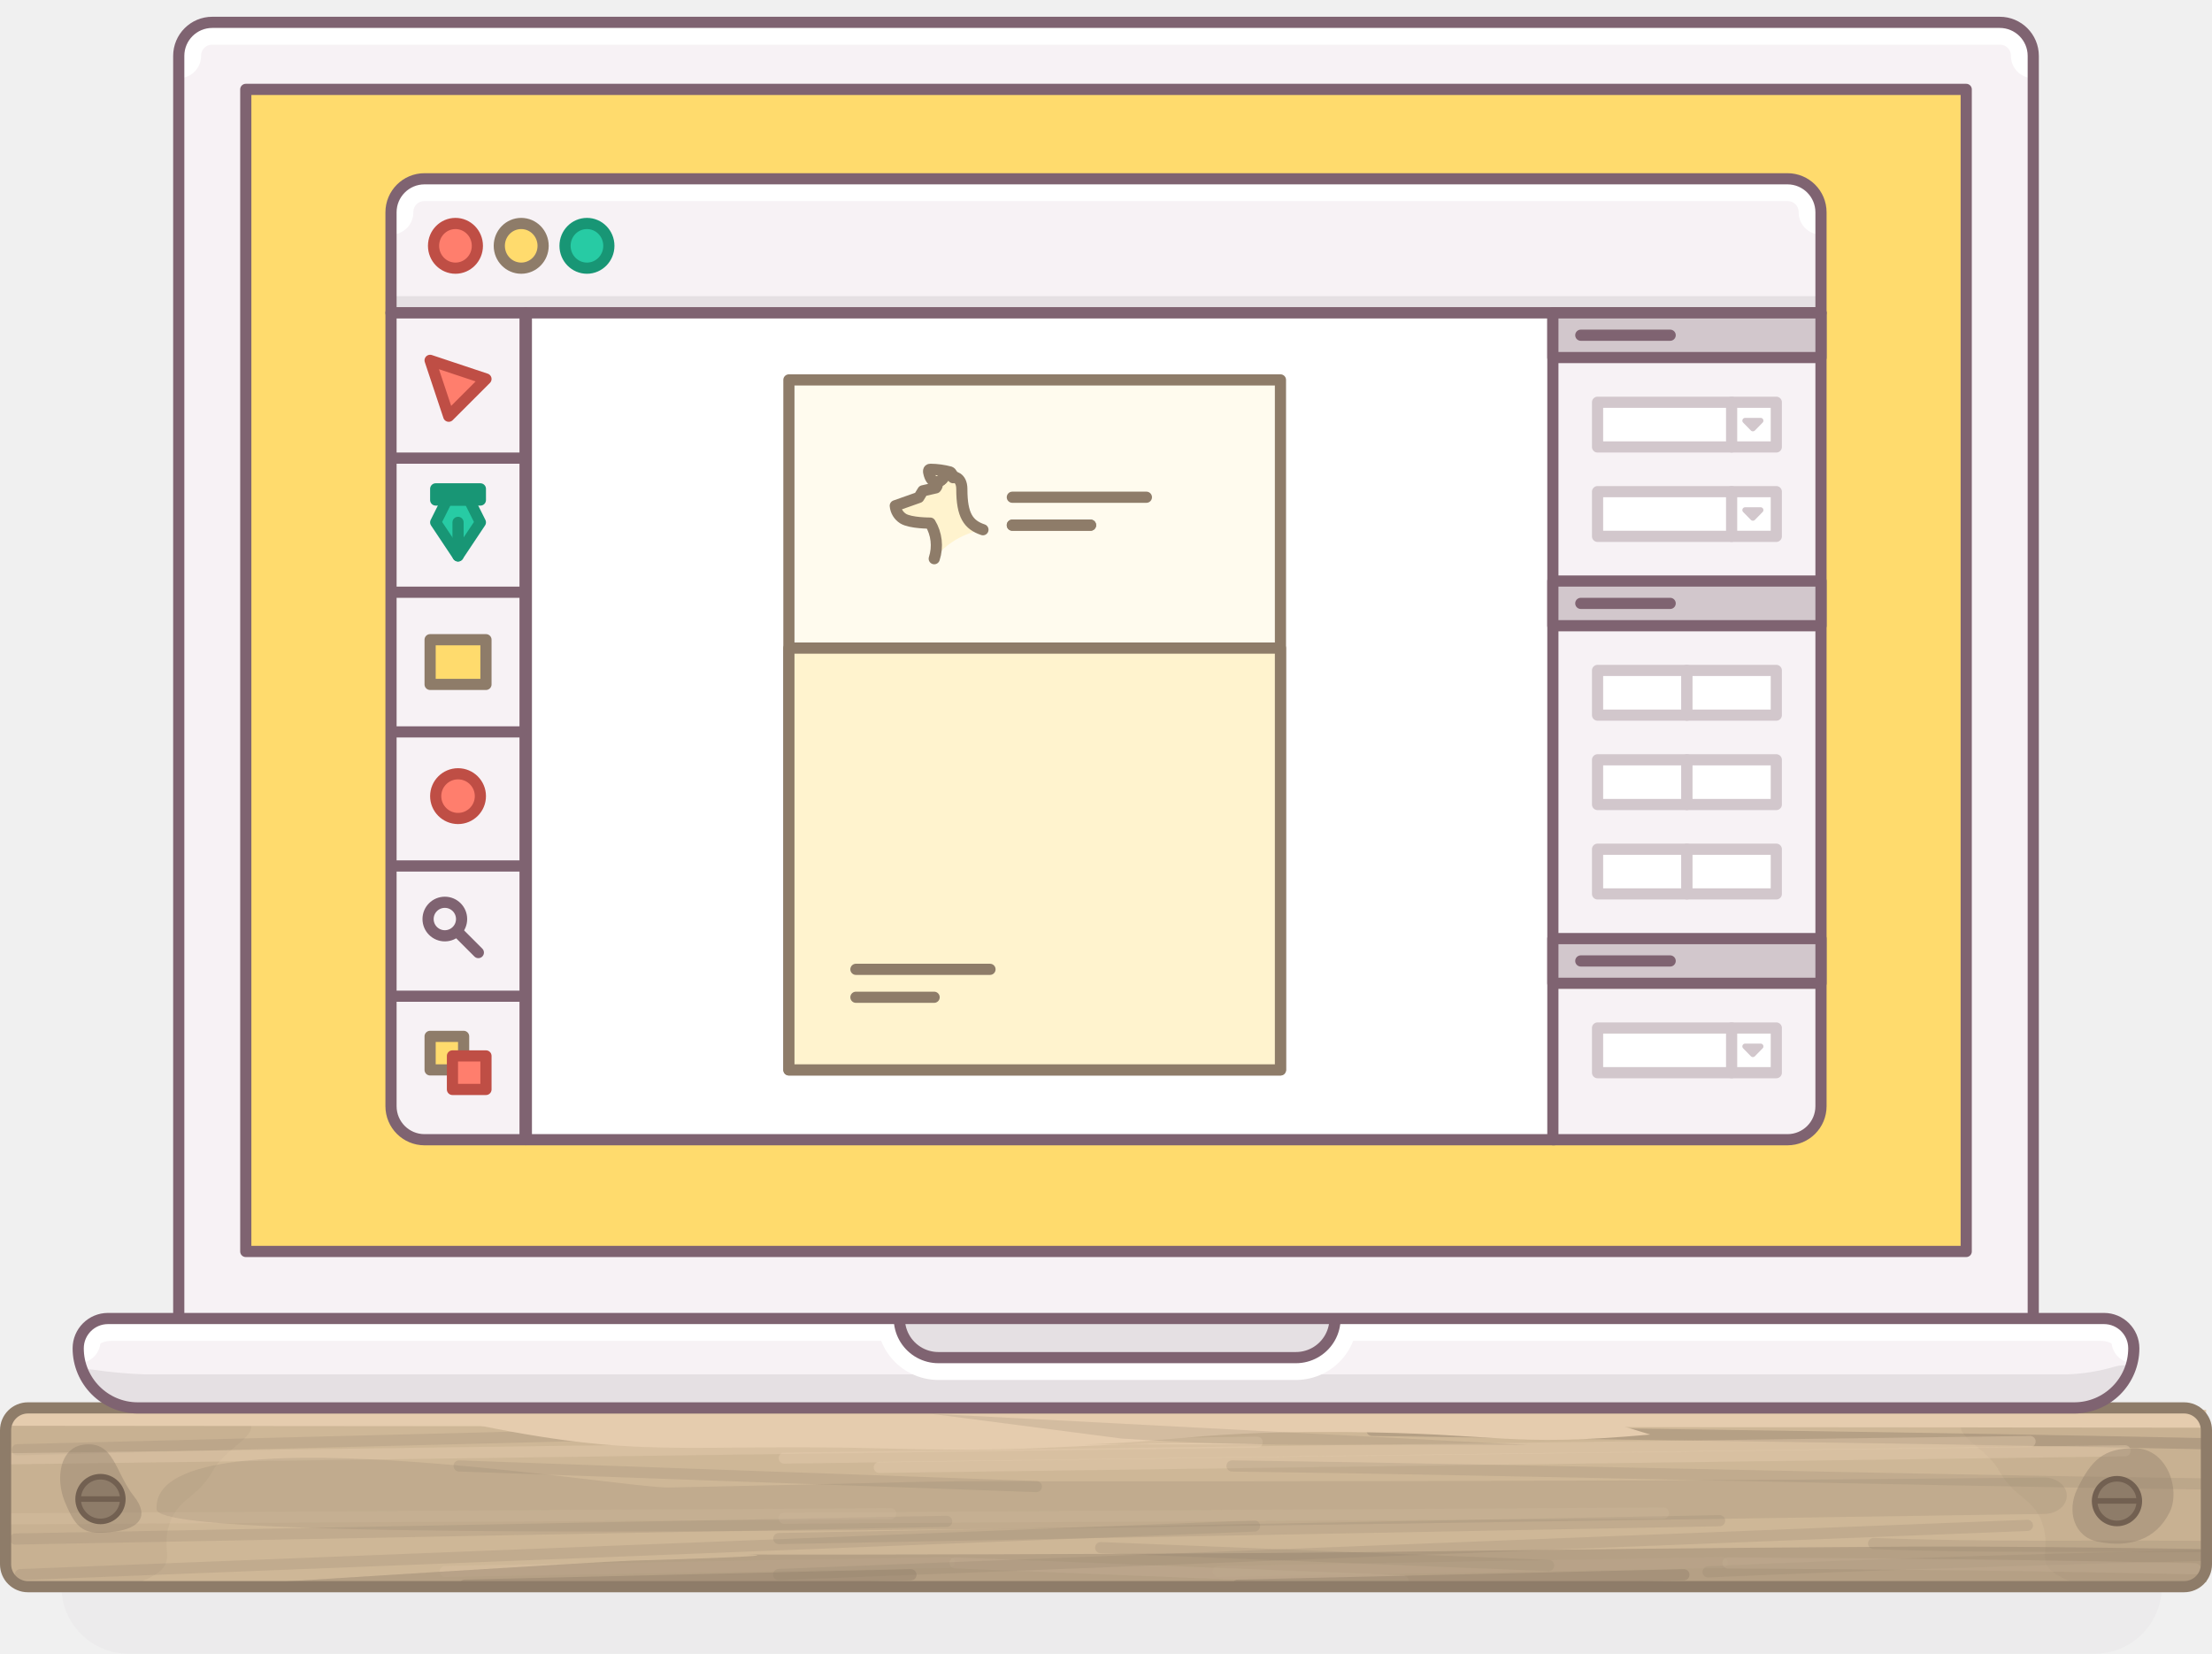
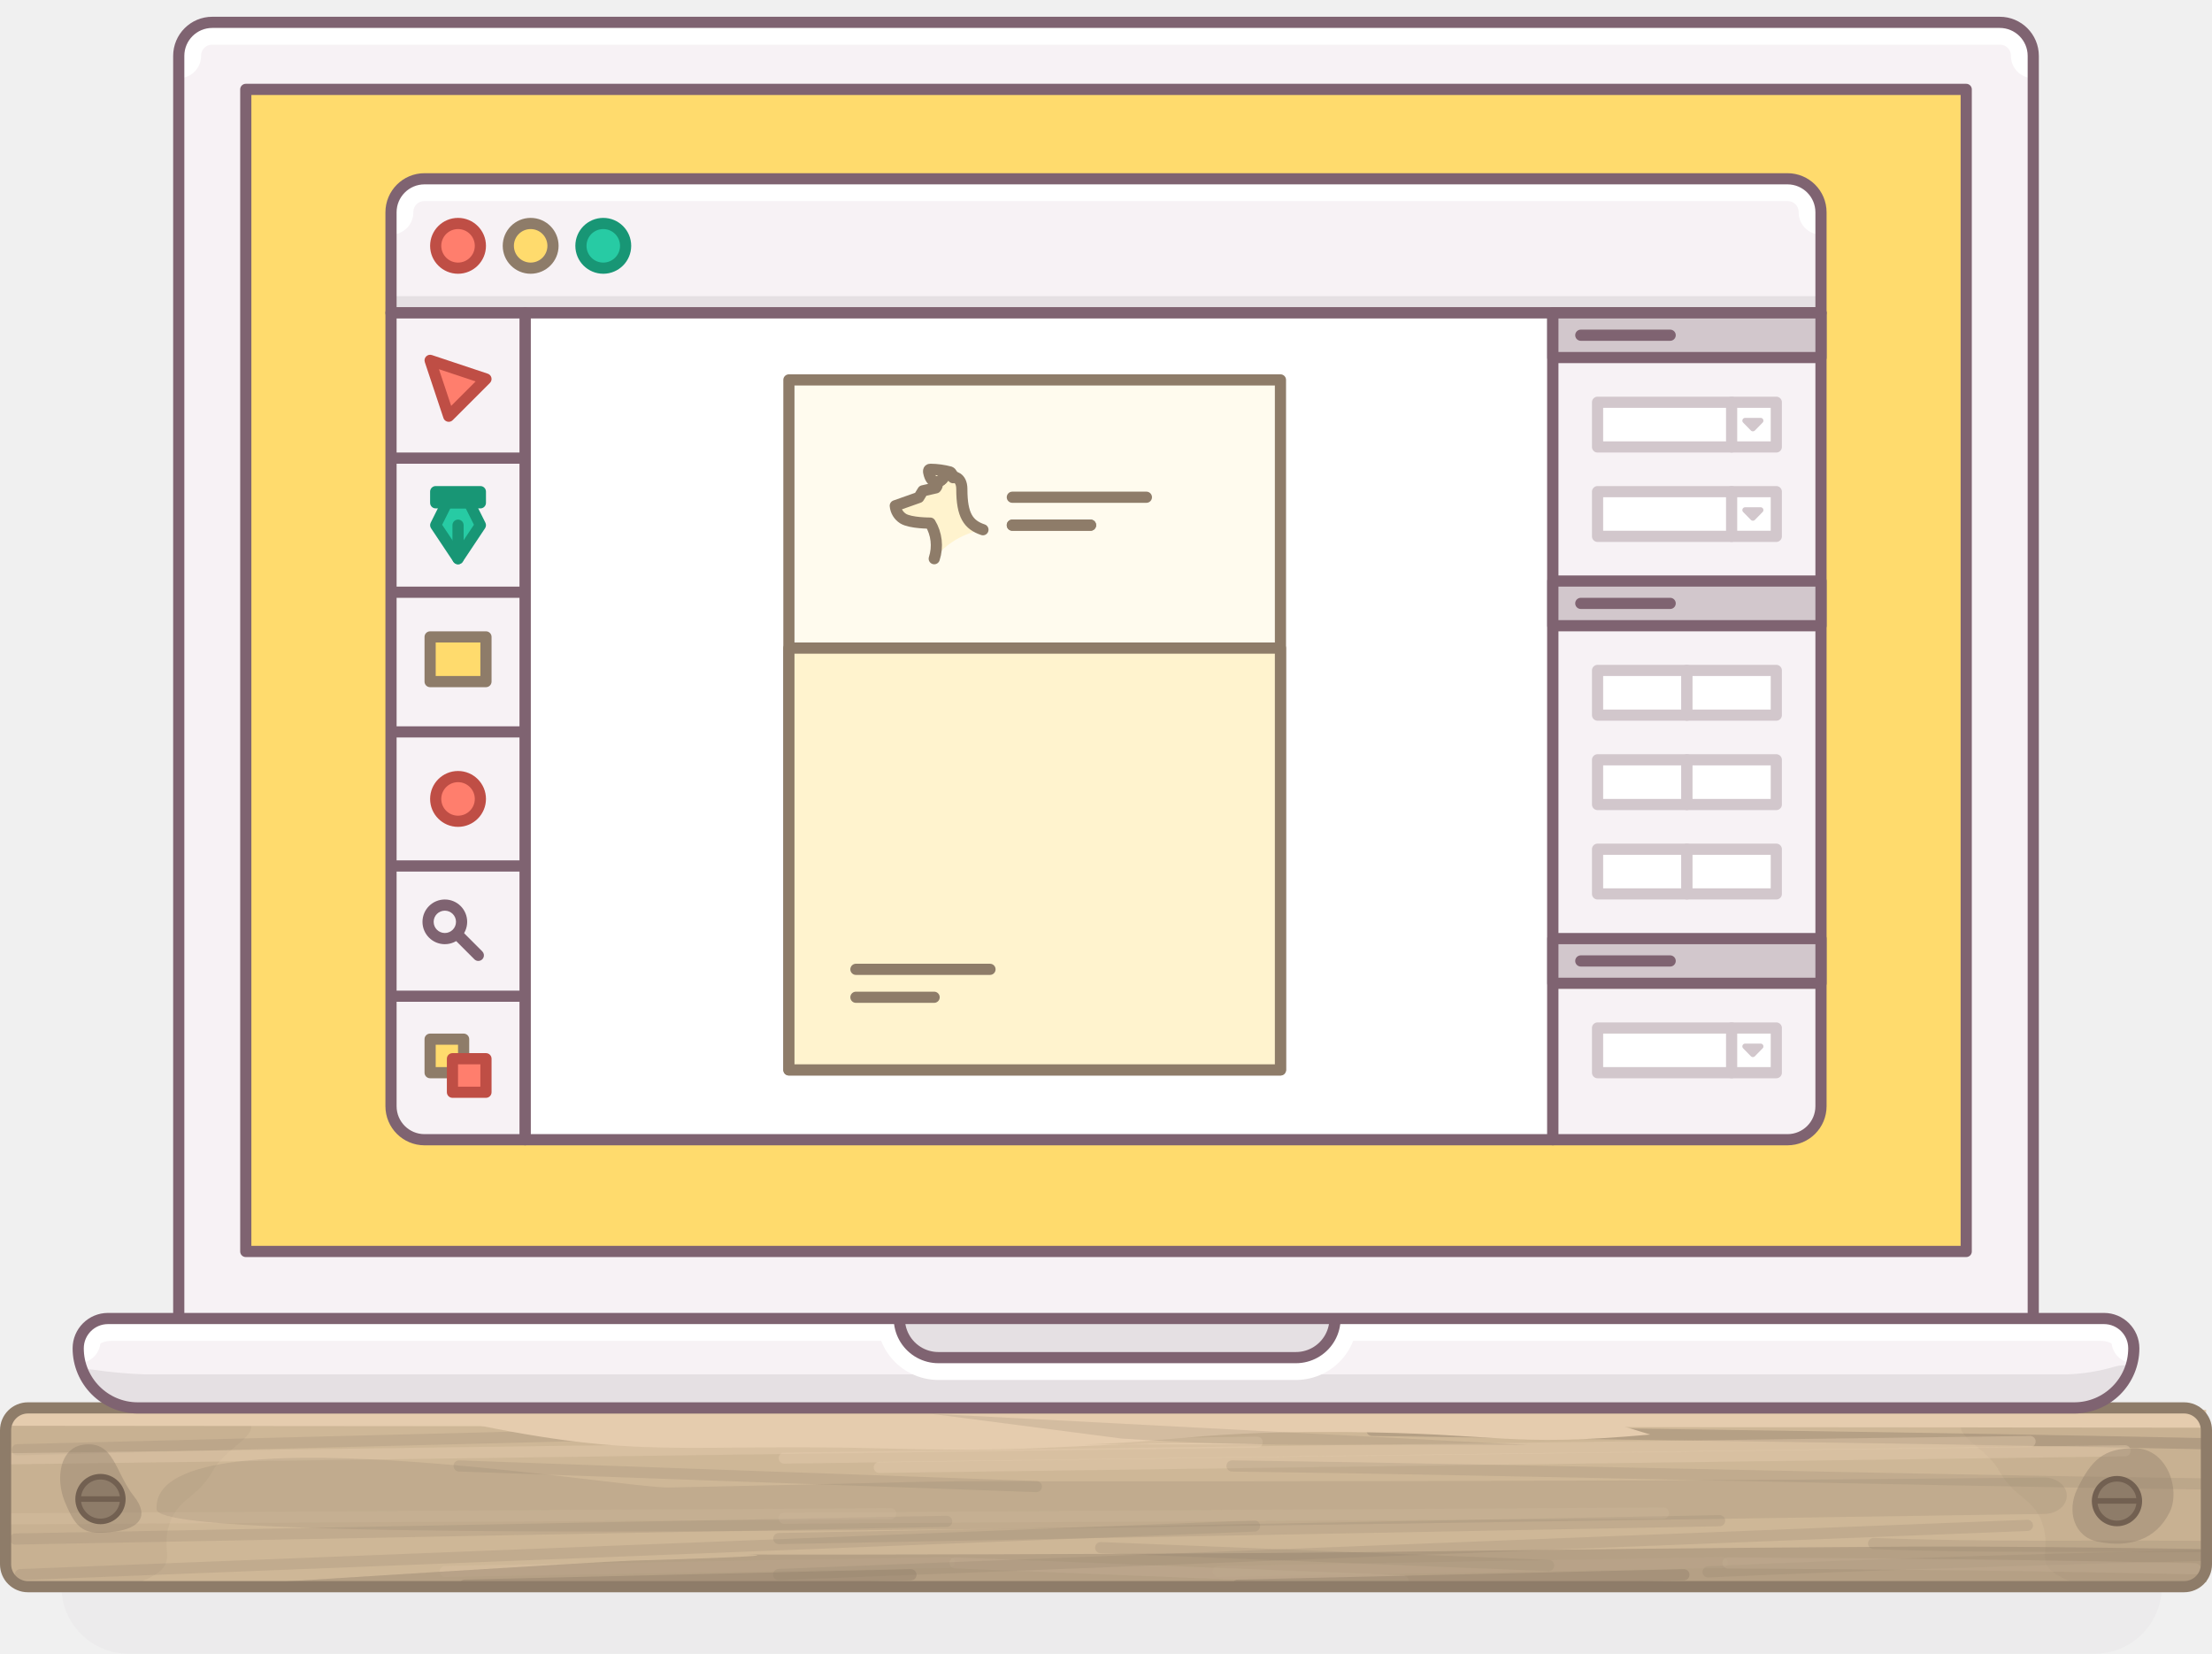
<svg xmlns="http://www.w3.org/2000/svg" width="396" height="296" viewBox="0 0 396 296">
  <defs>
    <style>
-       .a, .al, .r {
+       .a, .am, .r {
        fill: #f7f2f5;
      }

-       .a, .ab, .ae, .an, .u, .v {
+       .a, .af, .ao, .u, .v, .y {
        stroke: #7f6371;
      }

-       .a, .aa, .ab, .ac, .ad, .ae, .af, .ag, .ah, .aj, .al, .am, .an, .ao, .d, .e, .f, .h, .q, .t, .u, .v, .x, .y {
+       .a, .af, .ag, .ah, .ai, .ak, .am, .an, .ao, .ap, .d, .e, .f, .h, .q, .t, .u, .v, .x, .y {
        stroke-linecap: round;
        stroke-linejoin: round;
      }

-       .a, .aa, .ab, .ac, .ad, .ae, .af, .ah, .aj, .d, .e, .f, .h, .q, .u, .v, .y, .z {
+       .a, .af, .ag, .ai, .ak, .d, .e, .f, .h, .q, .u, .v, .y {
        stroke-width: 2px;
      }

      .b {
        fill: #ecebec;
      }

      .c {
        fill: #ceb797;
      }

-       .ad, .am, .an, .ao, .d, .e, .f, .h, .p, .q, .t, .u, .x {
+       .an, .ao, .ap, .d, .e, .f, .h, .p, .q, .t, .u, .x {
        fill: none;
      }

-       .ac, .ah, .aj, .d, .e, .q, .z {
+       .ai, .ak, .d, .e, .q {
        stroke: #8e7c69;
      }

      .d, .h, .j, .m {
        opacity: 0.2;
      }

      .e, .f, .l, .n {
        opacity: 0.4;
      }

      .f, .h {
        stroke: #e5ccae;
      }

      .g, .k, .l, .m, .o {
        fill: #8e7c69;
      }

      .g {
        opacity: 0.1;
      }

      .i {
        fill: #e5ccae;
      }

      .o, .p {
        stroke: #726051;
-       }
- 
-       .o, .p, .z {
        stroke-miterlimit: 10;
      }

      .s {
        clip-path: url(#a);
      }

-       .am, .t {
+       .an, .t {
        stroke: #fff;
      }

      .t {
        stroke-width: 8px;
      }

-       .ac, .v, .z {
+       .v, .z {
        fill: #ffdb6d;
      }

      .w {
        clip-path: url(#b);
      }

-       .al, .ao, .x {
+       .am, .ap, .x {
        stroke: #e5e0e3;
      }

      .x {
        stroke-width: 6px;
      }

-       .y {
+       .ag, .y {
+         fill: #fff;
+       }
+ 
+       .aa {
        fill: #ff7e6d;
-         stroke: #bf4e45;
-       }
- 
-       .aa {
+       }
+ 
+       .ab {
+         fill: #bf4e45;
+       }
+ 
+       .ac {
+         fill: #7f6371;
+       }
+ 
+       .ad {
        fill: #27cba4;
      }

-       .aa, .ad {
-         stroke: #189675;
-       }
- 
-       .ab, .af {
-         fill: #fff;
-       }
- 
-       .ae, .ag {
+       .ae {
+         fill: #189675;
+       }
+ 
+       .af, .ah {
        fill: #d2c7cc;
      }

-       .af, .ag {
+       .ag, .ah {
        stroke: #d2c7cc;
      }

-       .ah {
+       .ai {
        fill: #fffbee;
      }

-       .ai, .aj {
+       .aj, .ak {
        fill: #fff3ce;
      }

-       .ak {
+       .al {
        clip-path: url(#c);
      }

-       .al, .ao {
+       .am, .ap {
        stroke-width: 12px;
      }

-       .am {
+       .an {
        stroke-width: 22px;
      }

-       .an {
+       .ao {
        stroke-width: 16px;
      }
    </style>
    <clipPath id="a">
      <rect class="a" x="32" y="4" width="332" height="240" rx="6" ry="6" />
    </clipPath>
    <clipPath id="b">
      <path class="a" d="M76,32H320a6,6,0,0,1,6,6V56a0,0,0,0,1,0,0H70a0,0,0,0,1,0,0V38A6,6,0,0,1,76,32Z" />
    </clipPath>
    <clipPath id="c">
      <path class="a" d="M19.333,236H376.667A5.333,5.333,0,0,1,382,241.333v0A10.667,10.667,0,0,1,371.333,252H24.667A10.667,10.667,0,0,1,14,241.333v0A5.333,5.333,0,0,1,19.333,236Z" />
    </clipPath>
  </defs>
  <g>
    <rect class="b" x="11" y="268" width="376" height="28" rx="12" ry="12" />
    <g>
      <path class="c" d="M394.898,280.025q.007-.12.005-.24c-.097-6.378-.197-12.755-.074-19.132.029-1.5.044-3.036.064-4.594A4.003,4.003,0,0,0,390.894,252H5a4,4,0,0,0-4,4v24a4,4,0,0,0,4,4H390.896a4.012,4.012,0,0,0,3.993-3.82Z" />
      <line class="d" x1="3.102" y1="259.49" x2="222.581" y2="253.943" />
      <line class="d" x1="2.731" y1="275.473" x2="169.476" y2="272.305" />
      <line class="d" x1="3.65" y1="281.839" x2="224.586" y2="273.143" />
      <path class="e" d="M245.623,256.021c50.125.779,98.189,1.278,148.374,2.379" />
      <line class="f" x1="170.975" y1="279.746" x2="251.178" y2="282.946" />
      <line class="d" x1="197.045" y1="277.01" x2="277.249" y2="280.21" />
      <path class="d" d="M305.793,281.346C335.85,280,363.579,279.169,393.997,278.4" />
      <line class="d" x1="82.195" y1="262.391" x2="185.534" y2="266.083" />
      <path class="g" d="M23.47,283.833c9.449-3.523,5.299-4.962,6.639-10.276,1.371-5.435,5.035-5.04,8.031-10.346,2.996-5.305,10.765-6.509,4.459-11.211H5c-2.209,0-4,1.433-4,3.2v25.494c0,1.745,1.742,3.169,3.923,3.199C11.165,283.982,22.735,284.107,23.47,283.833Z" />
      <path class="g" d="M372.53,283.833c-9.449-3.523-5.299-4.962-6.639-10.276-1.371-5.435-5.035-5.04-8.031-10.346-2.996-5.305-10.765-6.509-4.459-11.211H391c2.209,0,4,1.433,4,3.2v25.494c0,1.745-1.742,3.169-3.923,3.199C384.835,283.982,373.265,284.107,372.53,283.833Z" />
      <line class="h" x1="79.708" y1="281.277" x2="169.937" y2="279.677" />
      <line class="f" x1="2.025" y1="261.1" x2="225.06" y2="258.134" />
      <line class="f" x1="157.405" y1="262.648" x2="380.44" y2="259.681" />
      <line class="h" x1="1.981" y1="271.848" x2="159.457" y2="270.935" />
      <path class="i" d="M394.959,252.335,5.01,252.003C2.796,252.001,1,253.433,1,255.2l393.899.334Q394.921,253.947,394.959,252.335Z" />
      <path class="i" d="M79.552,253.782c.923.228,2.074.489,3.471.785,32.262,6.835,38.309,3.705,76.235,4.711,29.997.796,30.538-1.129,60.621-.929s-70.171.185-40.088.385c30.079.2,30.242-2.619,60.32-2.419,29.038.193,29.285,2.769,55.322.455l-9.437-2.878Z" />
      <line class="e" x1="83.206" y1="283.74" x2="163.076" y2="281.873" />
      <line class="d" x1="139.421" y1="275.388" x2="307.849" y2="272.188" />
      <line class="d" x1="139.391" y1="281.827" x2="362.959" y2="273.027" />
      <path class="f" d="M309.347,279.746c29.215.17,54.443.415,83.648,1.054" />
      <path class="d" d="M335.418,276.267c20.661.796,37.9.356,58.58.533" />
      <path class="d" d="M220.568,262.391c59.14.809,113.904,2.412,173.43,3.209" />
      <line class="h" x1="218.081" y1="281.277" x2="308.31" y2="279.677" />
      <line class="f" x1="140.397" y1="260.984" x2="363.433" y2="258.017" />
      <line class="h" x1="140.353" y1="271.732" x2="297.829" y2="270.818" />
      <line class="e" x1="221.579" y1="283.74" x2="301.448" y2="281.873" />
      <g class="j">
        <path class="k" d="M166.443,253.027l34.27,4.454c25.056,1.651,35.295.926,73.088,1.16" />
      </g>
      <path class="l" d="M395,277.277s-34.544-.556-52.92-.445c-84.779.514-78.471,1.142-165.319,1.377-84.905.23-7.537-.482-63.828,1.138-6.012.173-64.127,3.853-64.127,3.853H395Z" />
      <path class="m" d="M370,267.676c-.001-1.792-1.85-3.235-4.096-3.214-28.612.268-47.136.5-111.572.624-121.429.234-54.073-.491-134.58,1.16-8.598.176-92.837-14.374-91.713,3.926.408,6.651,156.637,3.483,337.988.805,2.208-.033,3.975-1.474,3.973-3.236Z" />
      <g>
        <g>
          <g class="n">
            <path class="k" d="M20.618,274.127c-5.534.754-6.931-.238-9.045-5.408-1.637-4.004-.924-9.546,3.362-10.13,5.534-.754,5.59,4.877,9.06,9.254C26.806,271.389,24.904,273.543,20.618,274.127Z" />
          </g>
          <circle class="o" cx="17.987" cy="268.317" r="4" />
          <line class="p" x1="13.987" y1="268.317" x2="21.987" y2="268.317" />
        </g>
        <g>
          <g class="n">
            <path class="k" d="M388.449,270.606c-2.468,5.078-7.344,6.459-12.879,5.339-4.286-.867-5.611-5.492-3.699-9.425,2.468-5.078,4.616-7.327,10.263-7.299C388.057,259.25,390.36,266.673,388.449,270.606Z" />
          </g>
          <circle class="o" cx="378.987" cy="268.683" r="4" />
          <line class="p" x1="375" y1="268.645" x2="383" y2="268.645" />
        </g>
      </g>
      <rect class="q" x="1" y="252" width="394" height="32" rx="4" ry="4" />
    </g>
    <g>
-       <g>
-         <g>
-           <rect class="r" x="32" y="4" width="332" height="240" rx="6" ry="6" />
-           <g class="s">
-             <path class="t" d="M32,10a5.954,5.954,0,0,1,5.906-6h320.188A5.954,5.954,0,0,1,364,10" />
-           </g>
-           <rect class="u" x="32" y="4" width="332" height="240" rx="6" ry="6" />
-         </g>
-         <g>
-           <rect class="v" x="44" y="16" width="308" height="208" />
-           <g>
-             <g>
-               <path class="r" d="M76,32H320a6,6,0,0,1,6,6V56a0,0,0,0,1,0,0H70a0,0,0,0,1,0,0V38A6,6,0,0,1,76,32Z" />
-               <g class="w">
-                 <path class="t" d="M70,38a5.94,5.94,0,0,1,5.878-6h244.245A5.94,5.94,0,0,1,326,38" />
-                 <line class="x" x1="326" y1="56" x2="70" y2="56" />
-               </g>
-               <path class="u" d="M76,32H320a6,6,0,0,1,6,6V56a0,0,0,0,1,0,0H70a0,0,0,0,1,0,0V38A6,6,0,0,1,76,32Z" />
-             </g>
-             <ellipse class="y" cx="81.538" cy="44" rx="3.923" ry="4" />
-             <ellipse class="z" cx="93.308" cy="44" rx="3.923" ry="4" />
-             <ellipse class="aa" cx="105.077" cy="44" rx="3.923" ry="4" />
-             <rect class="ab" x="94.231" y="56" width="184" height="148" />
-             <path class="a" d="M70,56H94a0,0,0,0,1,0,0V204a0,0,0,0,1,0,0H76a6,6,0,0,1-6-6V56A0,0,0,0,1,70,56Z" />
-             <path class="a" d="M278,56h48a0,0,0,0,1,0,0V198a6,6,0,0,1-6,6H278a0,0,0,0,1,0,0V56A0,0,0,0,1,278,56Z" />
-             <g>
-               <g>
-                 <rect class="ac" x="77" y="185.5" width="6" height="6" />
-                 <rect class="y" x="81" y="189" width="6" height="6" />
-               </g>
-               <g>
-                 <line class="u" x1="85.635" y1="170.5" x2="79.635" y2="164.5" />
-                 <circle class="a" cx="79.635" cy="164.5" r="3" />
-               </g>
-               <polygon class="y" points="87 67.833 77 64.5 80.333 74.5 83.667 71.167 87 67.833" />
-               <rect class="ac" x="77" y="114.5" width="10" height="8" />
-               <circle class="y" cx="82" cy="142.5" r="4" />
-               <line class="u" x1="70.75" y1="82" x2="93.308" y2="82" />
-               <line class="u" x1="70.75" y1="106" x2="93.308" y2="106" />
-               <line class="u" x1="70.75" y1="131" x2="93.308" y2="131" />
-               <line class="u" x1="70.75" y1="155" x2="93.308" y2="155" />
-               <line class="u" x1="70.75" y1="178.308" x2="93.308" y2="178.308" />
-               <g>
-                 <g>
-                   <polygon class="aa" points="80 89.5 84 89.5 86 93.5 82 99.5 78 93.5 80 89.5" />
-                   <rect class="aa" x="78" y="87.5" width="8" height="2" />
-                 </g>
-                 <line class="ad" x1="82" y1="99.5" x2="82" y2="93.5" />
-               </g>
-             </g>
-             <g>
-               <rect class="ae" x="278" y="56" width="48" height="8" />
-               <line class="u" x1="283" y1="60" x2="299" y2="60" />
-             </g>
-             <g>
-               <rect class="ae" x="278" y="104" width="48" height="8" />
-               <line class="u" x1="283" y1="108" x2="299" y2="108" />
-             </g>
-             <g>
-               <rect class="ae" x="278" y="168" width="48" height="8" />
-               <line class="u" x1="283" y1="172" x2="299" y2="172" />
-             </g>
-             <rect class="af" x="286" y="120" width="16" height="8" />
-             <rect class="af" x="302" y="120" width="16" height="8" />
-             <rect class="af" x="286" y="136" width="16" height="8" />
-             <rect class="af" x="302" y="136" width="16" height="8" />
-             <rect class="af" x="286" y="152" width="16" height="8" />
-             <rect class="af" x="302" y="152" width="16" height="8" />
-             <g>
-               <rect class="af" x="286" y="72" width="32" height="8" />
-               <line class="af" x1="310" y1="72" x2="310" y2="80" />
-               <polygon class="ag" points="315.195 75.293 313.808 76.707 312.421 75.293 315.195 75.293" />
-             </g>
-             <g>
-               <rect class="af" x="286" y="88" width="32" height="8" />
-               <line class="af" x1="310" y1="88" x2="310" y2="96" />
-               <polygon class="ag" points="315.195 91.293 313.808 92.707 312.421 91.293 315.195 91.293" />
-             </g>
-             <g>
-               <rect class="af" x="286" y="184" width="32" height="8" />
-               <line class="af" x1="310" y1="184" x2="310" y2="192" />
-               <polygon class="ag" points="315.195 187.293 313.808 188.707 312.421 187.293 315.195 187.293" />
-             </g>
-             <g>
-               <rect class="ah" x="141.231" y="68" width="88" height="123.5" />
-               <g>
-                 <path class="ai" d="M175.969,94.815c-2.591-.877-3.778-2.543-3.778-7.259,0-2.279-1.598-2.222-1.598-2.222l-.004.001a1.115,1.115,0,0,0-.531-.862A14.267,14.267,0,0,0,166.578,84c-.412,0-.4.351-.221.946.095.313.406,1.276,1.184,1.276.594.419,0,1.098,0,1.098l-2.325.531-.726,1.185-4.214,1.49a3.034,3.034,0,0,0,1.407,2.302c1.355.825,4.84.801,4.84.801a7.667,7.667,0,0,1,.727,6.37A14.199,14.199,0,0,1,175.969,94.815Z" />
-                 <g>
-                   <path class="ah" d="M175.969,94.815c-2.591-.877-3.778-2.543-3.778-7.259,0-2.279-1.598-2.222-1.598-2.222" />
-                   <path class="q" d="M168.432,85.987a1.774,1.774,0,0,0,.522-.487" />
-                   <path class="q" d="M170.625,85.5c-.084-.498-.245-.893-.568-1.027A14.266,14.266,0,0,0,166.578,84c-.412,0-.4.351-.221.946.095.313.406,1.276,1.184,1.276a1.701,1.701,0,0,0,.891-.236" />
-                   <path class="q" d="M167.251,100a7.668,7.668,0,0,0-.727-6.37s-3.485.024-4.84-.801a3.035,3.035,0,0,1-1.408-2.302L164.49,89.037l.727-1.185,2.325-.531s.594-.68 0-1.098" />
-                 </g>
-               </g>
-               <line class="q" x1="181.231" y1="89" x2="205.231" y2="89" />
-               <line class="q" x1="181.231" y1="94" x2="195.231" y2="94" />
-               <rect class="aj" x="141.231" y="116" width="88" height="75.5" />
-               <g>
-                 <line class="q" x1="153.231" y1="173.5" x2="177.231" y2="173.5" />
-                 <line class="q" x1="153.231" y1="178.5" x2="167.231" y2="178.5" />
-               </g>
-               <line class="q" x1="181.231" y1="94" x2="195.231" y2="94" />
-             </g>
-           </g>
-         </g>
-       </g>
-       <g>
-         <path class="r" d="M19.333,236H376.667A5.333,5.333,0,0,1,382,241.333v0A10.667,10.667,0,0,1,371.333,252H24.667A10.667,10.667,0,0,1,14,241.333v0A5.333,5.333,0,0,1,19.333,236Z" />
-         <g class="ak">
-           <path class="al" d="M380.278,250.371A40.309,40.309,0,0,1,370.143,252H25.857A90.589,90.589,0,0,1,15.7,251.086" />
-           <path class="t" d="M14,240c0-2.209,2.667-4,5.956-4H376.044C379.333,236,382,237.791,382,240" />
-           <line class="am" x1="168" y1="236" x2="232" y2="236" />
-           <line class="an" x1="168" y1="236" x2="232" y2="236" />
-           <line class="ao" x1="168" y1="236" x2="232" y2="236" />
-         </g>
-         <path class="u" d="M19.333,236H376.667A5.333,5.333,0,0,1,382,241.333v0A10.667,10.667,0,0,1,371.333,252H24.667A10.667,10.667,0,0,1,14,241.333v0A5.333,5.333,0,0,1,19.333,236Z" />
-       </g>
+       <rect class="r" x="32" y="4" width="332" height="240" rx="6" ry="6" />
+       <g class="s">
+         <path class="t" d="M32,10a5.954,5.954,0,0,1,5.906-6h320.188A5.954,5.954,0,0,1,364,10" />
+       </g>
+       <rect class="u" x="32" y="4" width="332" height="240" rx="6" ry="6" />
+     </g>
+     <rect class="v" x="44" y="16" width="308" height="208" />
+     <g>
+       <path class="r" d="M76,32H320a6,6,0,0,1,6,6V56a0,0,0,0,1,0,0H70a0,0,0,0,1,0,0V38A6,6,0,0,1,76,32Z" />
+       <g class="w">
+         <path class="t" d="M70,38a5.94,5.94,0,0,1,5.878-6h244.245A5.94,5.94,0,0,1,326,38" />
+         <line class="x" x1="326" y1="56" x2="70" y2="56" />
+       </g>
+       <path class="u" d="M76,32H320a6,6,0,0,1,6,6V56a0,0,0,0,1,0,0H70a0,0,0,0,1,0,0V38A6,6,0,0,1,76,32Z" />
+     </g>
+     <rect class="y" x="94" y="56" width="184" height="148" />
+     <path class="a" d="M70,56H94a0,0,0,0,1,0,0V204a0,0,0,0,1,0,0H76a6,6,0,0,1-6-6V56A0,0,0,0,1,70,56Z" />
+     <path class="a" d="M278,56h48a0,0,0,0,1,0,0V198a6,6,0,0,1-6,6H278a0,0,0,0,1,0,0V56A0,0,0,0,1,278,56Z" />
+     <g>
+       <g>
+         <rect class="z" x="77" y="186" width="6" height="6" />
+         <path class="k" d="M83,193H77a1.0 1,0,0,1-1-1v-6a1.0 1,0,0,1,1-1h6a1.0 1,0,0,1,1,1v6A1.0 1,0,0,1,83,193Zm-5-2h4v-4H78Z" />
+       </g>
+       <g>
+         <rect class="aa" x="81" y="189.5" width="6" height="6" />
+         <path class="ab" d="M87,196.5H81a1.0 1,0,0,1-1-1v-6a1.0 1,0,0,1,1-1h6a1.0 1,0,0,1,1,1v6A1.0 1,0,0,1,87,196.5Zm-5-2h4v-4H82Z" />
+       </g>
+     </g>
+     <g>
+       <path class="ac" d="M85.635,172a.997.997,0,0,1-.707-.293l-6-6A1.0 1,0,0,1,80.342,164.293l6,6a1,1,0,0,1-.707,1.707Z" />
+       <g>
+         <circle class="r" cx="79.635" cy="165" r="3" />
+         <path class="ac" d="M79.635,169a4,4,0,1,1,4-4A4.004,4.004,0,0,1,79.635,169Zm0-6a2,2,0,1,0,2,2A2.002,2.002,0,0,0,79.635,163Z" />
+       </g>
+     </g>
+     <g>
+       <polygon class="aa" points="87 67.833 77 64.5 80.333 74.5 83.667 71.167 87 67.833" />
+       <path class="ab" d="M80.333,75.5a1.001,1.001,0,0,1-.948-.684l-3.333-10a1.0 1,0,0,1,1.265-1.265l10,3.333a1.0 1,0,0,1,.391,1.656L81.04,75.207A.999.999,0,0,1,80.333,75.5Zm-1.752-9.419,2.189,6.568,4.378-4.378Z" />
+     </g>
+     <g>
+       <rect class="z" x="77" y="114" width="10" height="8" />
+       <path class="k" d="M87,123H77a1.0 1,0,0,1-1-1v-8a1.0 1,0,0,1,1-1H87a1.0 1,0,0,1,1,1v8A1.0 1,0,0,1,87,123Zm-9-2h8v-6H78Z" />
+     </g>
+     <g>
+       <circle class="aa" cx="82" cy="143" r="4" />
+       <path class="ab" d="M82,148a5,5,0,1,1,5-5A5.006,5.006,0,0,1,82,148Zm0-8a3,3,0,1,0,3,3A3.003,3.003,0,0,0,82,140Z" />
+     </g>
+     <line class="u" x1="70.75" y1="82" x2="93.308" y2="82" />
+     <line class="u" x1="70.75" y1="106" x2="93.308" y2="106" />
+     <line class="u" x1="70.75" y1="131" x2="93.308" y2="131" />
+     <line class="u" x1="70.75" y1="155" x2="93.308" y2="155" />
+     <line class="u" x1="70.75" y1="178.308" x2="93.308" y2="178.308" />
+     <g>
+       <g>
+         <g>
+           <polygon class="ad" points="80 90 84 90 86 94 82 100 78 94 80 90" />
+           <path class="ae" d="M82,101a1,1,0,0,1-.832-.445l-4-6a1,1,0,0,1-.062-1.002l2-4A1,1,0,0,1,80,89h4a1,1,0,0,1,.895.553l2,4a1,1,0,0,1-.062,1.002l-4,6A1,1,0,0,1,82,101Zm-2.846-7.072L82,98.197l2.846-4.269L83.382,91H80.618Z" />
+         </g>
+         <g>
+           <rect class="ad" x="78" y="88" width="8" height="2" />
+           <path class="ae" d="M86,91H78a1.0 1,0,0,1-1-1V88a1.0 1,0,0,1,1-1h8a1.0 1,0,0,1,1,1v2A1.0 1,0,0,1,86,91Zm-7-2h0Z" />
+         </g>
+       </g>
+       <path class="ae" d="M82,101a1.0 1,0,0,1-1-1V94a1,1,0,0,1,2,0v6A1.0 1,0,0,1,82,101Z" />
+     </g>
+     <g>
+       <rect class="af" x="278" y="56" width="48" height="8" />
+       <line class="u" x1="283" y1="60" x2="299" y2="60" />
+     </g>
+     <g>
+       <rect class="af" x="278" y="104" width="48" height="8" />
+       <line class="u" x1="283" y1="108" x2="299" y2="108" />
+     </g>
+     <g>
+       <rect class="af" x="278" y="168" width="48" height="8" />
+       <line class="u" x1="283" y1="172" x2="299" y2="172" />
+     </g>
+     <rect class="ag" x="286" y="120" width="16" height="8" />
+     <rect class="ag" x="302" y="120" width="16" height="8" />
+     <rect class="ag" x="286" y="136" width="16" height="8" />
+     <rect class="ag" x="302" y="136" width="16" height="8" />
+     <rect class="ag" x="286" y="152" width="16" height="8" />
+     <rect class="ag" x="302" y="152" width="16" height="8" />
+     <g>
+       <rect class="ag" x="286" y="72" width="32" height="8" />
+       <line class="ag" x1="310" y1="72" x2="310" y2="80" />
+       <polygon class="ah" points="315.195 75.293 313.808 76.707 312.421 75.293 315.195 75.293" />
+     </g>
+     <g>
+       <rect class="ag" x="286" y="88" width="32" height="8" />
+       <line class="ag" x1="310" y1="88" x2="310" y2="96" />
+       <polygon class="ah" points="315.195 91.293 313.808 92.707 312.421 91.293 315.195 91.293" />
+     </g>
+     <g>
+       <rect class="ag" x="286" y="184" width="32" height="8" />
+       <line class="ag" x1="310" y1="184" x2="310" y2="192" />
+       <polygon class="ah" points="315.195 187.293 313.808 188.707 312.421 187.293 315.195 187.293" />
+     </g>
+     <g>
+       <rect class="ai" x="141.231" y="68" width="88" height="123.5" />
+       <g>
+         <path class="aj" d="M175.969,94.815c-2.591-.877-3.778-2.543-3.778-7.259,0-2.279-1.598-2.222-1.598-2.222l-.004.001a1.115,1.115,0,0,0-.531-.862A14.267,14.267,0,0,0,166.578,84c-.412,0-.4.351-.221.946.095.313.406,1.276,1.184,1.276.594.419,0,1.098,0,1.098l-2.325.531-.726,1.185-4.214,1.49a3.034,3.034,0,0,0,1.407,2.302c1.355.825,4.84.801,4.84.801a7.667,7.667,0,0,1,.727,6.37A14.199,14.199,0,0,1,175.969,94.815Z" />
+         <g>
+           <path class="ai" d="M175.969,94.815c-2.591-.877-3.778-2.543-3.778-7.259,0-2.279-1.598-2.222-1.598-2.222" />
+           <path class="q" d="M168.432,85.987a1.774,1.774,0,0,0,.522-.487" />
+           <path class="q" d="M170.625,85.5c-.084-.498-.245-.893-.568-1.027A14.266,14.266,0,0,0,166.578,84c-.412,0-.4.351-.221.946.095.313.406,1.276,1.184,1.276a1.701,1.701,0,0,0,.891-.236" />
+           <path class="q" d="M167.251,100a7.668,7.668,0,0,0-.727-6.37s-3.485.024-4.84-.801a3.035,3.035,0,0,1-1.408-2.302L164.49,89.037l.727-1.185,2.325-.531s.594-.68 0-1.098" />
+         </g>
+       </g>
+       <line class="q" x1="181.231" y1="89" x2="205.231" y2="89" />
+       <line class="q" x1="181.231" y1="94" x2="195.231" y2="94" />
+       <rect class="ak" x="141.231" y="116" width="88" height="75.5" />
+       <g>
+         <line class="q" x1="153.231" y1="173.5" x2="177.231" y2="173.5" />
+         <line class="q" x1="153.231" y1="178.5" x2="167.231" y2="178.5" />
+       </g>
+       <line class="q" x1="181.231" y1="94" x2="195.231" y2="94" />
+     </g>
+     <g>
+       <circle class="aa" cx="82" cy="44" r="4" />
+       <path class="ab" d="M82,49a5,5,0,1,1,5-5A5.006,5.006,0,0,1,82,49Zm0-8a3,3,0,1,0,3,3A3.003,3.003,0,0,0,82,41Z" />
+     </g>
+     <g>
+       <circle class="z" cx="95" cy="44" r="4" />
+       <path class="k" d="M95,49a5,5,0,1,1,5-5A5.006,5.006,0,0,1,95,49Zm0-8a3,3,0,1,0,3,3A3.003,3.003,0,0,0,95,41Z" />
+     </g>
+     <g>
+       <circle class="ad" cx="108" cy="44" r="4" />
+       <path class="ae" d="M108,49a5,5,0,1,1,5-5A5.006,5.006,0,0,1,108,49Zm0-8a3,3,0,1,0,3,3A3.003,3.003,0,0,0,108,41Z" />
+     </g>
+     <g>
+       <path class="r" d="M19.333,236H376.667A5.333,5.333,0,0,1,382,241.333v0A10.667,10.667,0,0,1,371.333,252H24.667A10.667,10.667,0,0,1,14,241.333v0A5.333,5.333,0,0,1,19.333,236Z" />
+       <g class="al">
+         <path class="am" d="M380.278,250.371A40.309,40.309,0,0,1,370.143,252H25.857A90.589,90.589,0,0,1,15.7,251.086" />
+         <path class="t" d="M14,240c0-2.209,2.667-4,5.956-4H376.044C379.333,236,382,237.791,382,240" />
+         <line class="an" x1="168" y1="236" x2="232" y2="236" />
+         <line class="ao" x1="168" y1="236" x2="232" y2="236" />
+         <line class="ap" x1="168" y1="236" x2="232" y2="236" />
+       </g>
+       <path class="u" d="M19.333,236H376.667A5.333,5.333,0,0,1,382,241.333v0A10.667,10.667,0,0,1,371.333,252H24.667A10.667,10.667,0,0,1,14,241.333v0A5.333,5.333,0,0,1,19.333,236Z" />
    </g>
  </g>
</svg>
